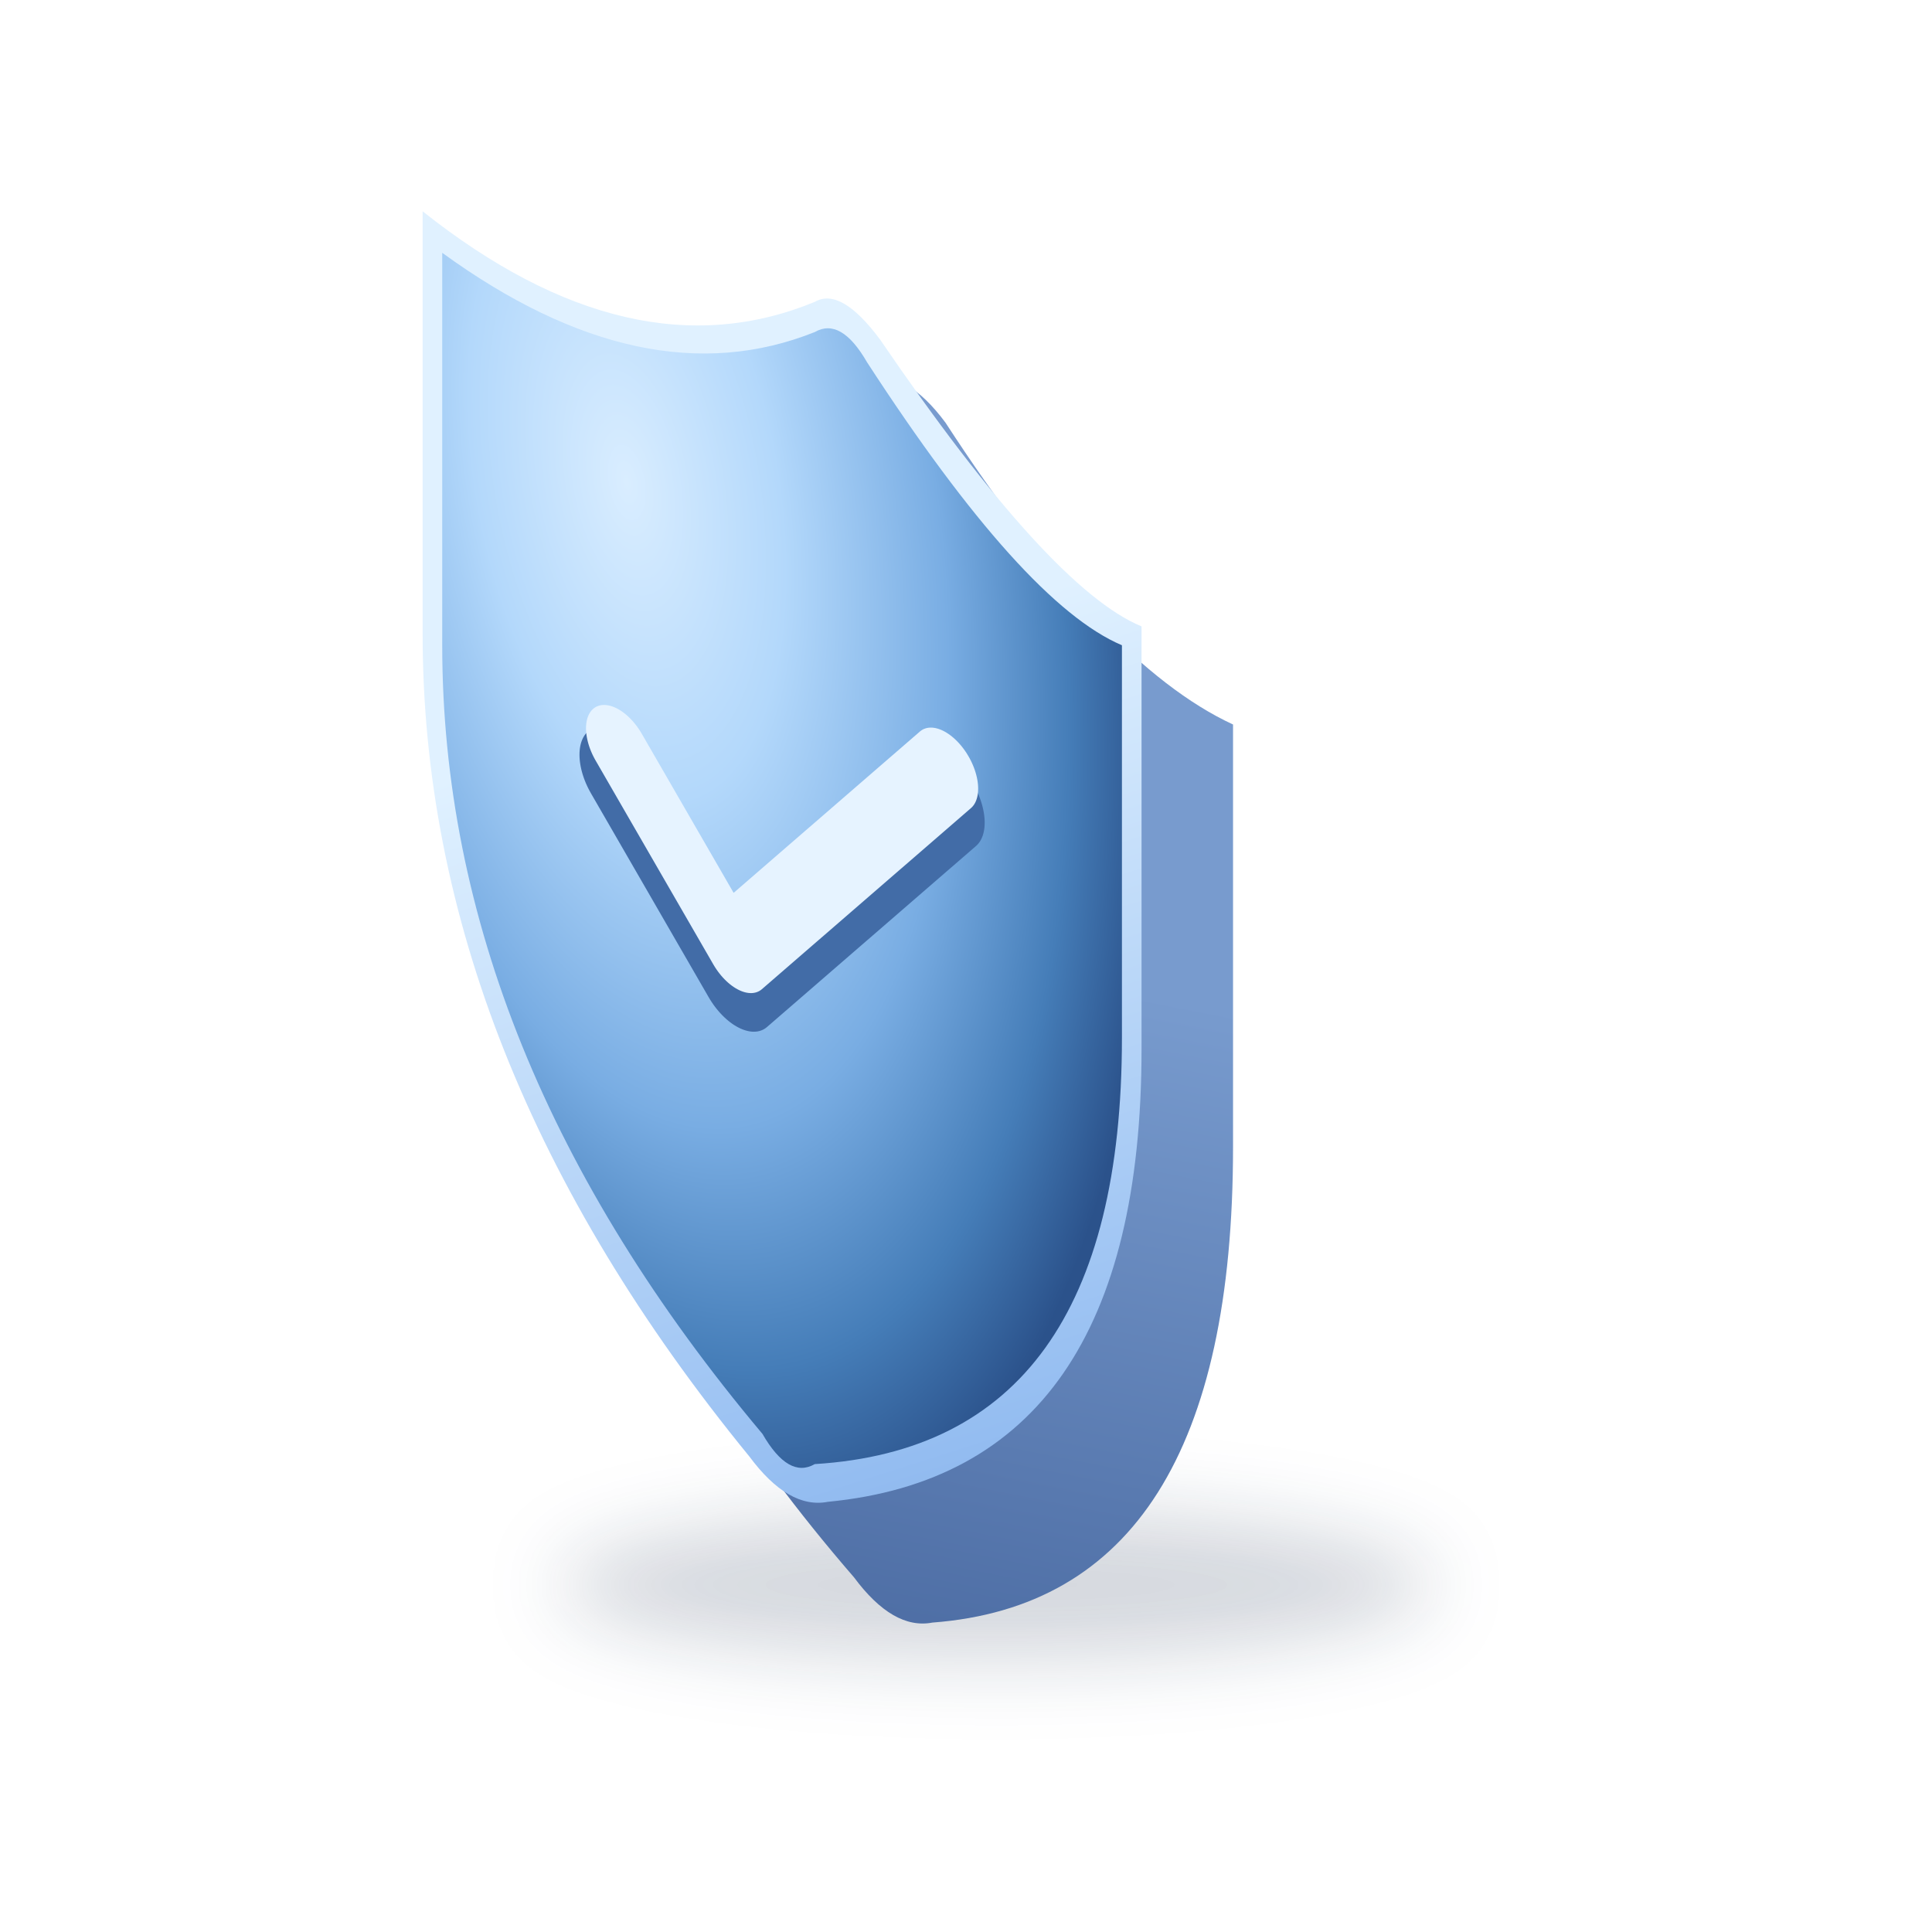
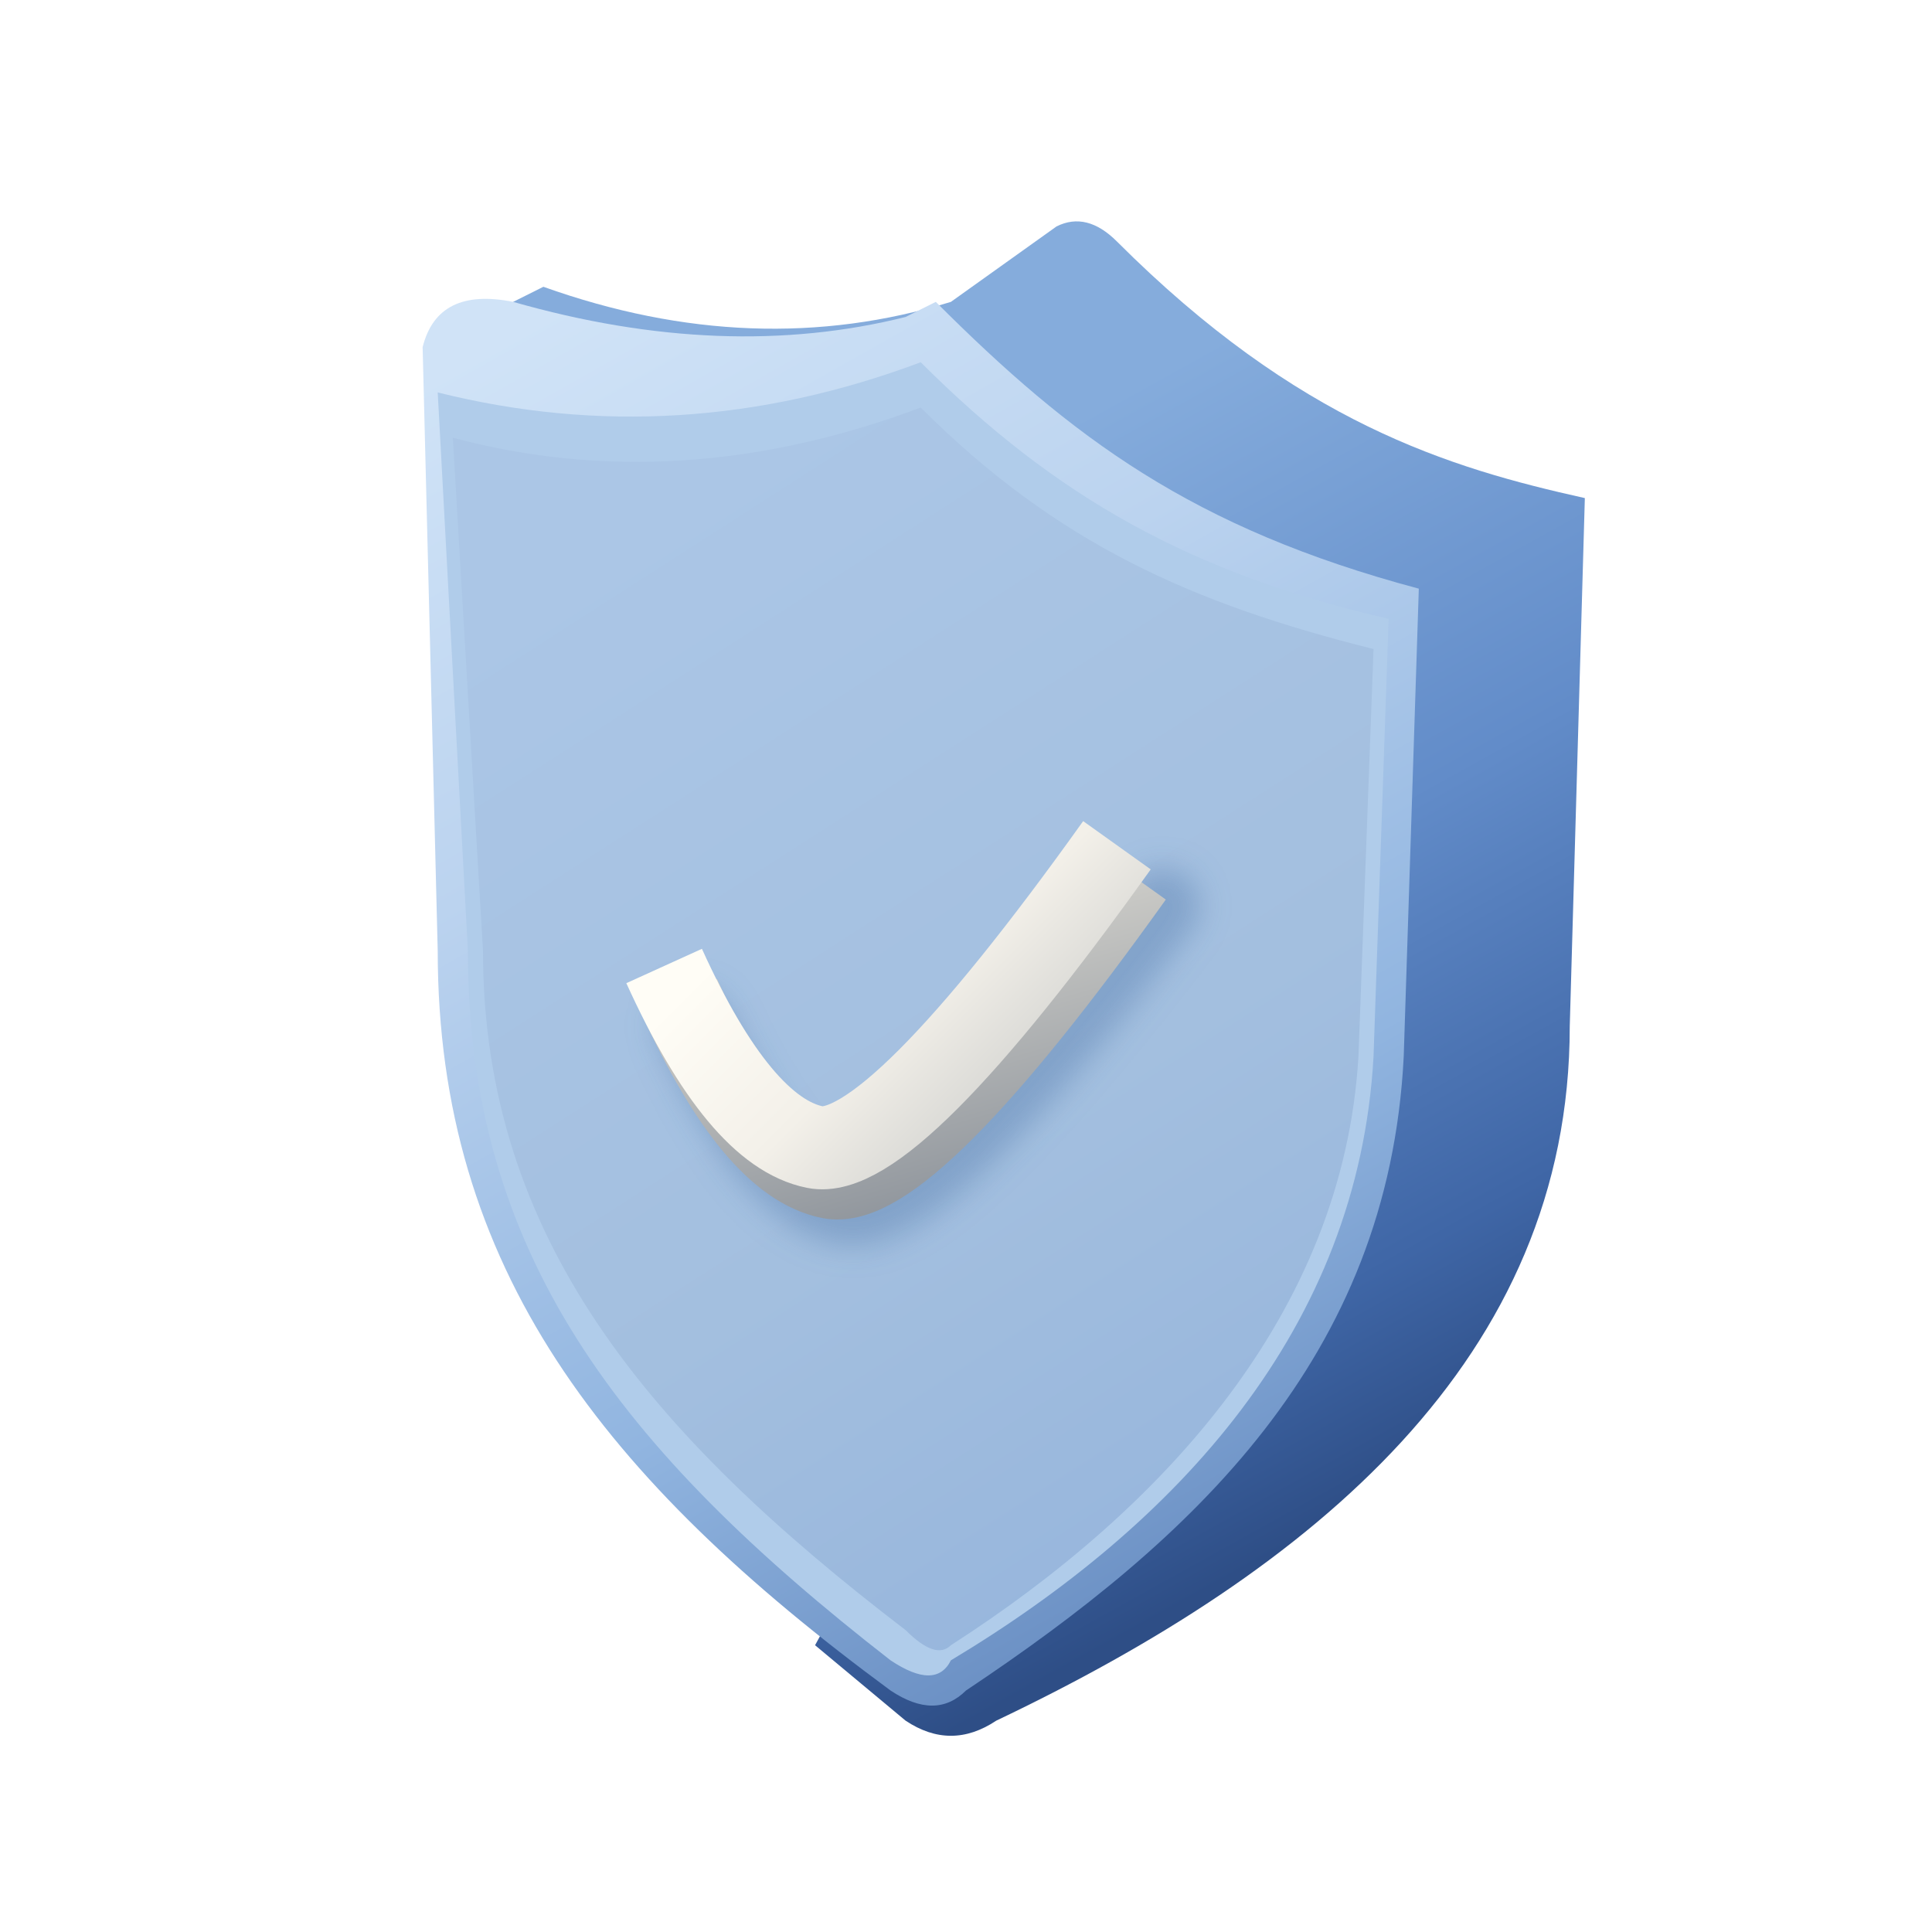
<svg xmlns="http://www.w3.org/2000/svg" viewBox="0 0 128 128" role="img" aria-labelledby="shield-title">
  <defs>
-     <linearGradient id="shield-rim" x1="35" y1="20" x2="94" y2="96" gradientUnits="userSpaceOnUse">
-       <stop stop-color="#E0F1FF" />
-       <stop offset="0.45" stop-color="#94BDF1" />
-       <stop offset="1" stop-color="#3C60A4" />
+     <linearGradient id="shield-side" x1="69" y1="29" x2="104" y2="92" gradientUnits="userSpaceOnUse">
+       <stop stop-color="#85ACDC" />
+       <stop offset=".45" stop-color="#628CC9" />
+       <stop offset=".82" stop-color="#3F66A6" />
+       <stop offset="1" stop-color="#2E4E86" />
    </linearGradient>
-     <linearGradient id="shield-side" x1="65" y1="30" x2="89" y2="103" gradientUnits="userSpaceOnUse">
-       <stop stop-color="#789BCE" />
-       <stop offset="1" stop-color="#2D4B85" />
+     <linearGradient id="shield-bevel" x1="41" y1="18" x2="89" y2="103" gradientUnits="userSpaceOnUse">
+       <stop stop-color="#D0E3F7" />
+       <stop offset=".32" stop-color="#BBD3EF" />
+       <stop offset=".7" stop-color="#91B5E0" />
+       <stop offset="1" stop-color="#668BC0" />
    </linearGradient>
-     <radialGradient id="shield-face" cx="0.27" cy="0.24" r="0.78" gradientTransform="translate(0 -.04) scale(1 1.13)">
-       <stop stop-color="#D9EDFF" />
-       <stop offset="0.30" stop-color="#B3D8FB" />
-       <stop offset="0.61" stop-color="#79ADE3" />
-       <stop offset="0.84" stop-color="#457DB8" />
-       <stop offset="1" stop-color="#2B528B" />
-     </radialGradient>
-     <filter id="shield-shadow" filterUnits="userSpaceOnUse" x="19" y="91" width="92" height="29">
-       <feGaussianBlur stdDeviation="2.5" />
+     <linearGradient id="shield-face" x1="43" y1="34" x2="86" y2="101" gradientUnits="userSpaceOnUse">
+       <stop stop-color="#ABC6E6" />
+       <stop offset=".6" stop-color="#A3BFDF" />
+       <stop offset="1" stop-color="#96B5DC" />
+     </linearGradient>
+     <linearGradient id="shield-check-side" x1="56" y1="62" x2="62" y2="83" gradientUnits="userSpaceOnUse">
+       <stop stop-color="#D1D0CB" />
+       <stop offset="1" stop-color="#858C95" />
+     </linearGradient>
+     <linearGradient id="shield-check" x1="50" y1="61" x2="66" y2="77" gradientUnits="userSpaceOnUse">
+       <stop stop-color="#FFFDF6" />
+       <stop offset=".5" stop-color="#F3F0E9" />
+       <stop offset="1" stop-color="#CECFCD" />
+     </linearGradient>
+     <filter id="shield-contact" x="34" y="52" width="53" height="42" filterUnits="userSpaceOnUse">
+       <feGaussianBlur stdDeviation="1" />
    </filter>
  </defs>
-   <ellipse cx="66" cy="105" rx="29" ry="5" fill="#172A4C" opacity="0.18" filter="url(#shield-shadow)" />
-   <g transform="matrix(.866 .5 0 1 28 5)">
-     <path d="M7 12 Q20 15 34 3 Q37 1 40 3 Q52 13 62 12 L62 40 Q62 70 39 83 Q36 85 33 83 Q7 70 7 40Z" fill="url(#shield-side)" />
-     <path d="M0 9 Q16 12 30 0 Q32 -2 35 0 Q48 10 55 9 L55 37 Q55 65 31 79 Q28 81 25 79 Q0 65 0 37Z" fill="url(#shield-rim)" />
-     <path d="M1.5 11 Q17 13 30 2 Q32 0 34 2 Q46 12 53.5 11 L53.5 37 Q53.5 64 30 77 Q28 79 26 77 Q1.5 64 1.5 37Z" fill="url(#shield-face)" />
-     <path d="M15 39 L24 48 L40 28" fill="none" stroke="#426CA7" stroke-width="6" stroke-linecap="round" stroke-linejoin="round" />
-     <path d="M15 37 L24 46 L40 26" fill="none" stroke="#E6F3FF" stroke-width="5" stroke-linecap="round" stroke-linejoin="round" />
+   <g id="shield-body">
+     <path d="M28 23L36 19Q50 24 63 20L70 15Q72 14 74 16C86 28 96 31 105 33L104 68C104 90 87 104 66 114Q63 116 60 114L54 109L60 98L88 68L88 42Z" fill="url(#shield-side)" />
+     <path d="M28 23Q29 19 34 20Q48 24 60 21L62 20C71 29 79 35 94 39L93 70C92 90 79 102 64 112Q62 114 59 112C40 98 29 84 29 63Z" fill="url(#shield-bevel)" />
+     <path d="M29 26Q45 30 61 24C70 33 79 38 92 41L91 70C90 88 78 101 63 110Q62 112 59 110C41 96 31 83 31 63Z" fill="#B0CCEA" />
+     <path d="M30 29Q45 33 61 27C70 36 79 40 91 43L90 70C89 87 77 100 63 109Q62 110 60 108C43 95 32 82 32 63Z" fill="url(#shield-face)" />
+   </g>
+   <g id="shield-details">
+     <path d="M46 68Q51 79 56 80Q61 81 77 60" fill="none" stroke="#315E98" stroke-width="5" stroke-linecap="round" opacity=".30" filter="url(#shield-contact)" />
+     <path d="M45 66Q50 77 55 78Q60 79 75 58" fill="none" stroke="url(#shield-check-side)" stroke-width="5.5" stroke-linecap="butt" stroke-linejoin="round" />
+     <path d="M44 64Q49 75 54 76Q59 77 74 56" fill="none" stroke="url(#shield-check)" stroke-width="5.5" stroke-linecap="butt" stroke-linejoin="round" />
  </g>
</svg>
